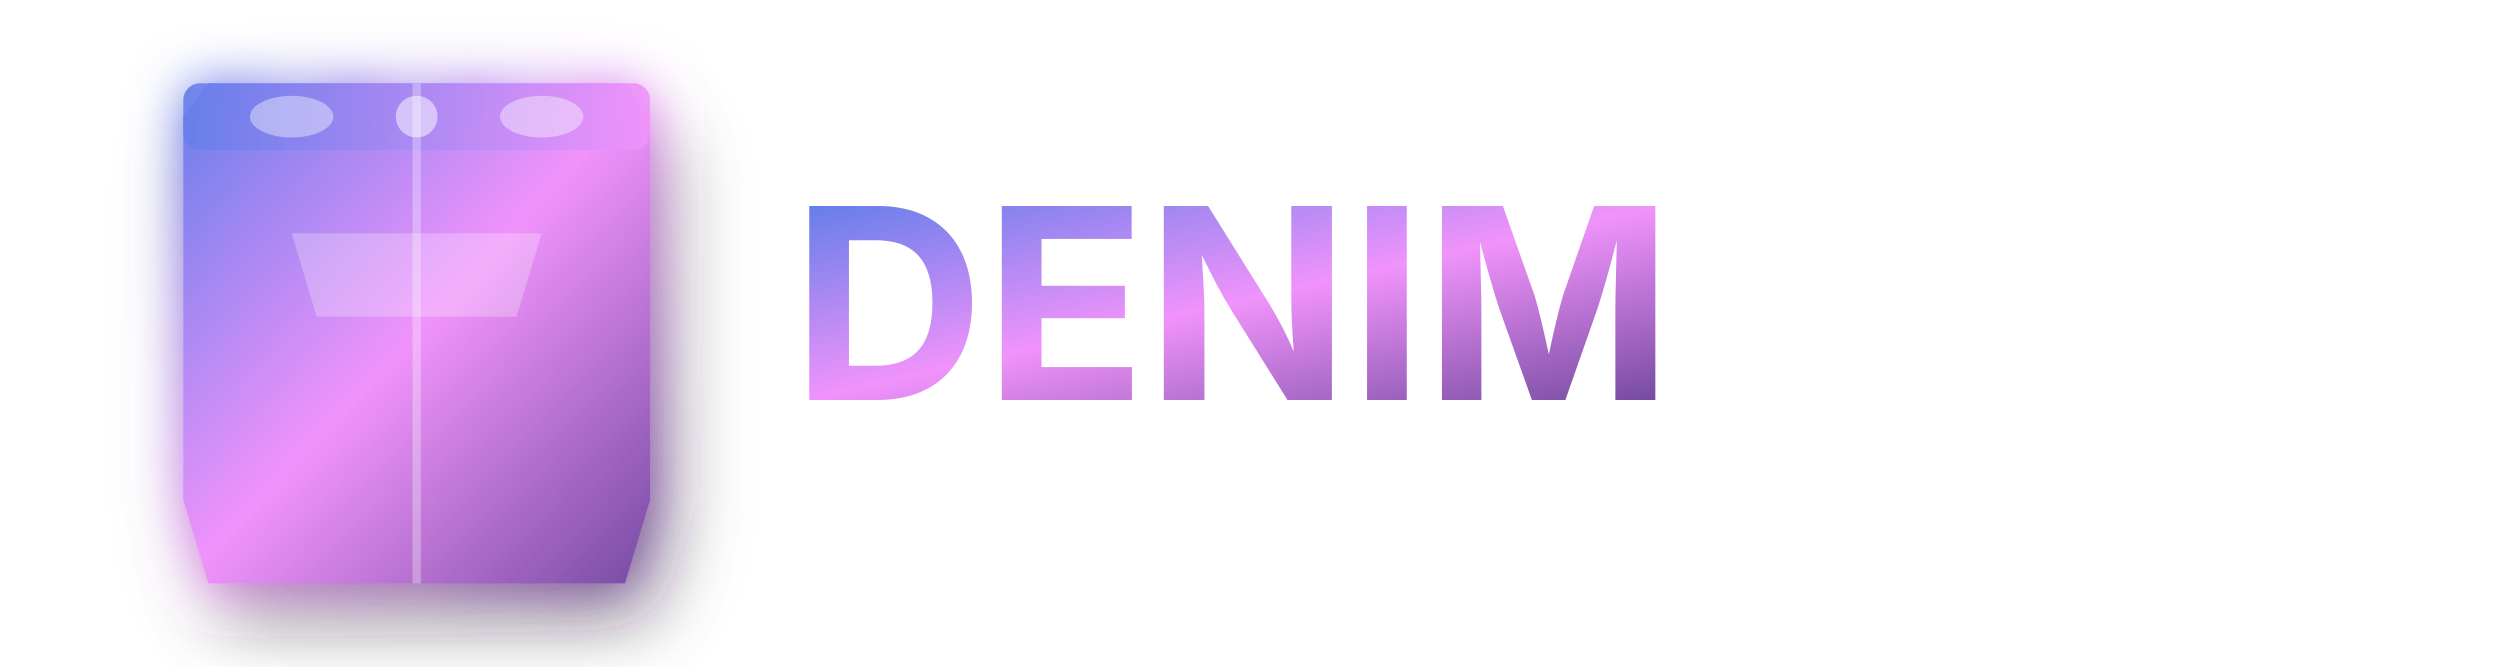
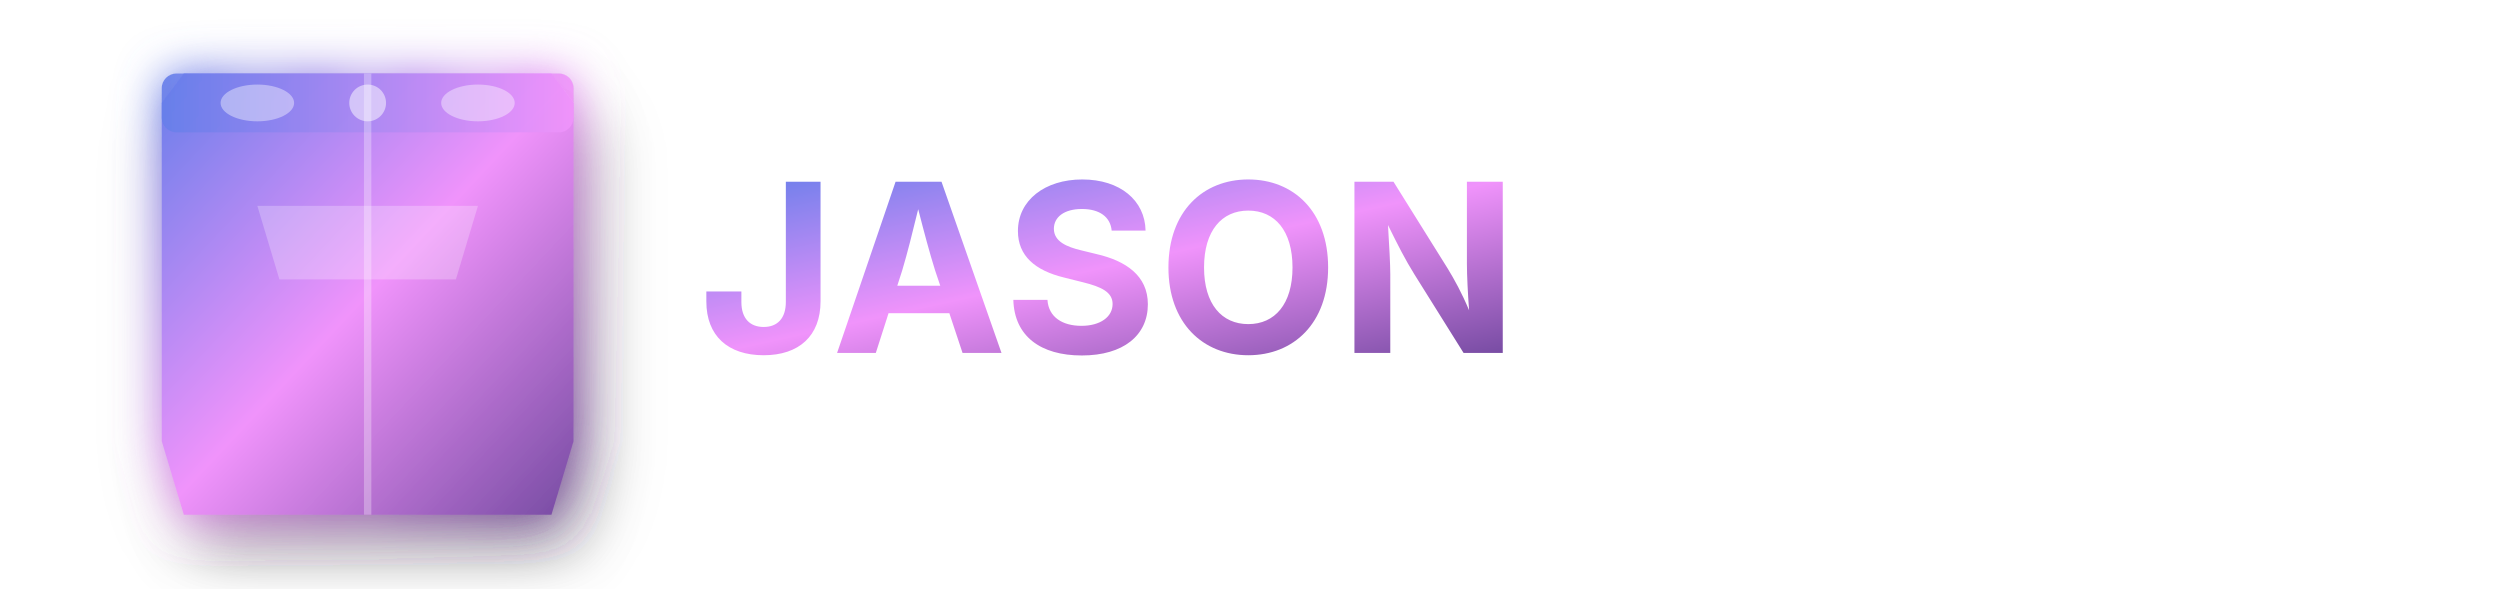
- <svg xmlns="http://www.w3.org/2000/svg" viewBox="0 0 300 80" width="300" height="80">
+ <svg xmlns="http://www.w3.org/2000/svg" viewBox="0 0 340 80" width="340" height="80">
  <defs>
    <linearGradient id="logoGradient" x1="0%" y1="0%" x2="100%" y2="100%">
      <stop offset="0%" style="stop-color:#667eea;stop-opacity:1" />
      <stop offset="50%" style="stop-color:#f093fb;stop-opacity:1" />
      <stop offset="100%" style="stop-color:#764ba2;stop-opacity:1" />
    </linearGradient>
    <linearGradient id="logoGradient2" x1="0%" y1="0%" x2="100%" y2="0%">
      <stop offset="0%" style="stop-color:#667eea;stop-opacity:1" />
      <stop offset="100%" style="stop-color:#f093fb;stop-opacity:1" />
    </linearGradient>
    <filter id="logoGlow" x="-50%" y="-50%" width="200%" height="200%">
      <feGaussianBlur stdDeviation="3" result="coloredBlur" />
      <feMerge>
        <feMergeNode in="coloredBlur" />
        <feMergeNode in="SourceGraphic" />
      </feMerge>
    </filter>
    <filter id="logoShadow" x="-50%" y="-50%" width="200%" height="200%">
      <feDropShadow dx="2" dy="4" stdDeviation="4" flood-color="rgba(0,0,0,0.3)" />
    </filter>
  </defs>
  <g filter="url(#logoGlow)">
    <path d="M25 10 L75 10 L78 14 L78 60 L75 70 L25 70 L22 60 L22 14 Z" fill="url(#logoGradient)" filter="url(#logoShadow)" />
    <rect x="22" y="10" width="56" height="8" rx="2" fill="url(#logoGradient2)" opacity="0.9" />
    <ellipse cx="35" cy="14" rx="5" ry="2.5" fill="rgba(255,255,255,0.4)" />
    <ellipse cx="65" cy="14" rx="5" ry="2.5" fill="rgba(255,255,255,0.4)" />
    <path d="M35 28 L65 28 L62 38 L38 38 Z" fill="rgba(255,255,255,0.25)" />
    <line x1="50" y1="10" x2="50" y2="70" stroke="rgba(255,255,255,0.3)" stroke-width="1" />
    <circle cx="50" cy="14" r="2.5" fill="rgba(255,255,255,0.5)" />
  </g>
  <text x="95" y="48" font-family="system-ui, -apple-system, sans-serif" font-size="32" font-weight="700" fill="url(#logoGradient)">
-     DENIM
+     JASON
  </text>
  <text x="95" y="68" font-family="system-ui, -apple-system, sans-serif" font-size="16" font-weight="400" fill="rgba(255,255,255,0.7)">
-     CO.
+     ENRIQUEZ
  </text>
-   <line x1="95" y1="52" x2="180" y2="52" stroke="url(#logoGradient2)" stroke-width="2" stroke-linecap="round" />
+   <line x1="95" y1="52" x2="220" y2="52" stroke="url(#logoGradient2)" stroke-width="2" stroke-linecap="round" />
</svg>
